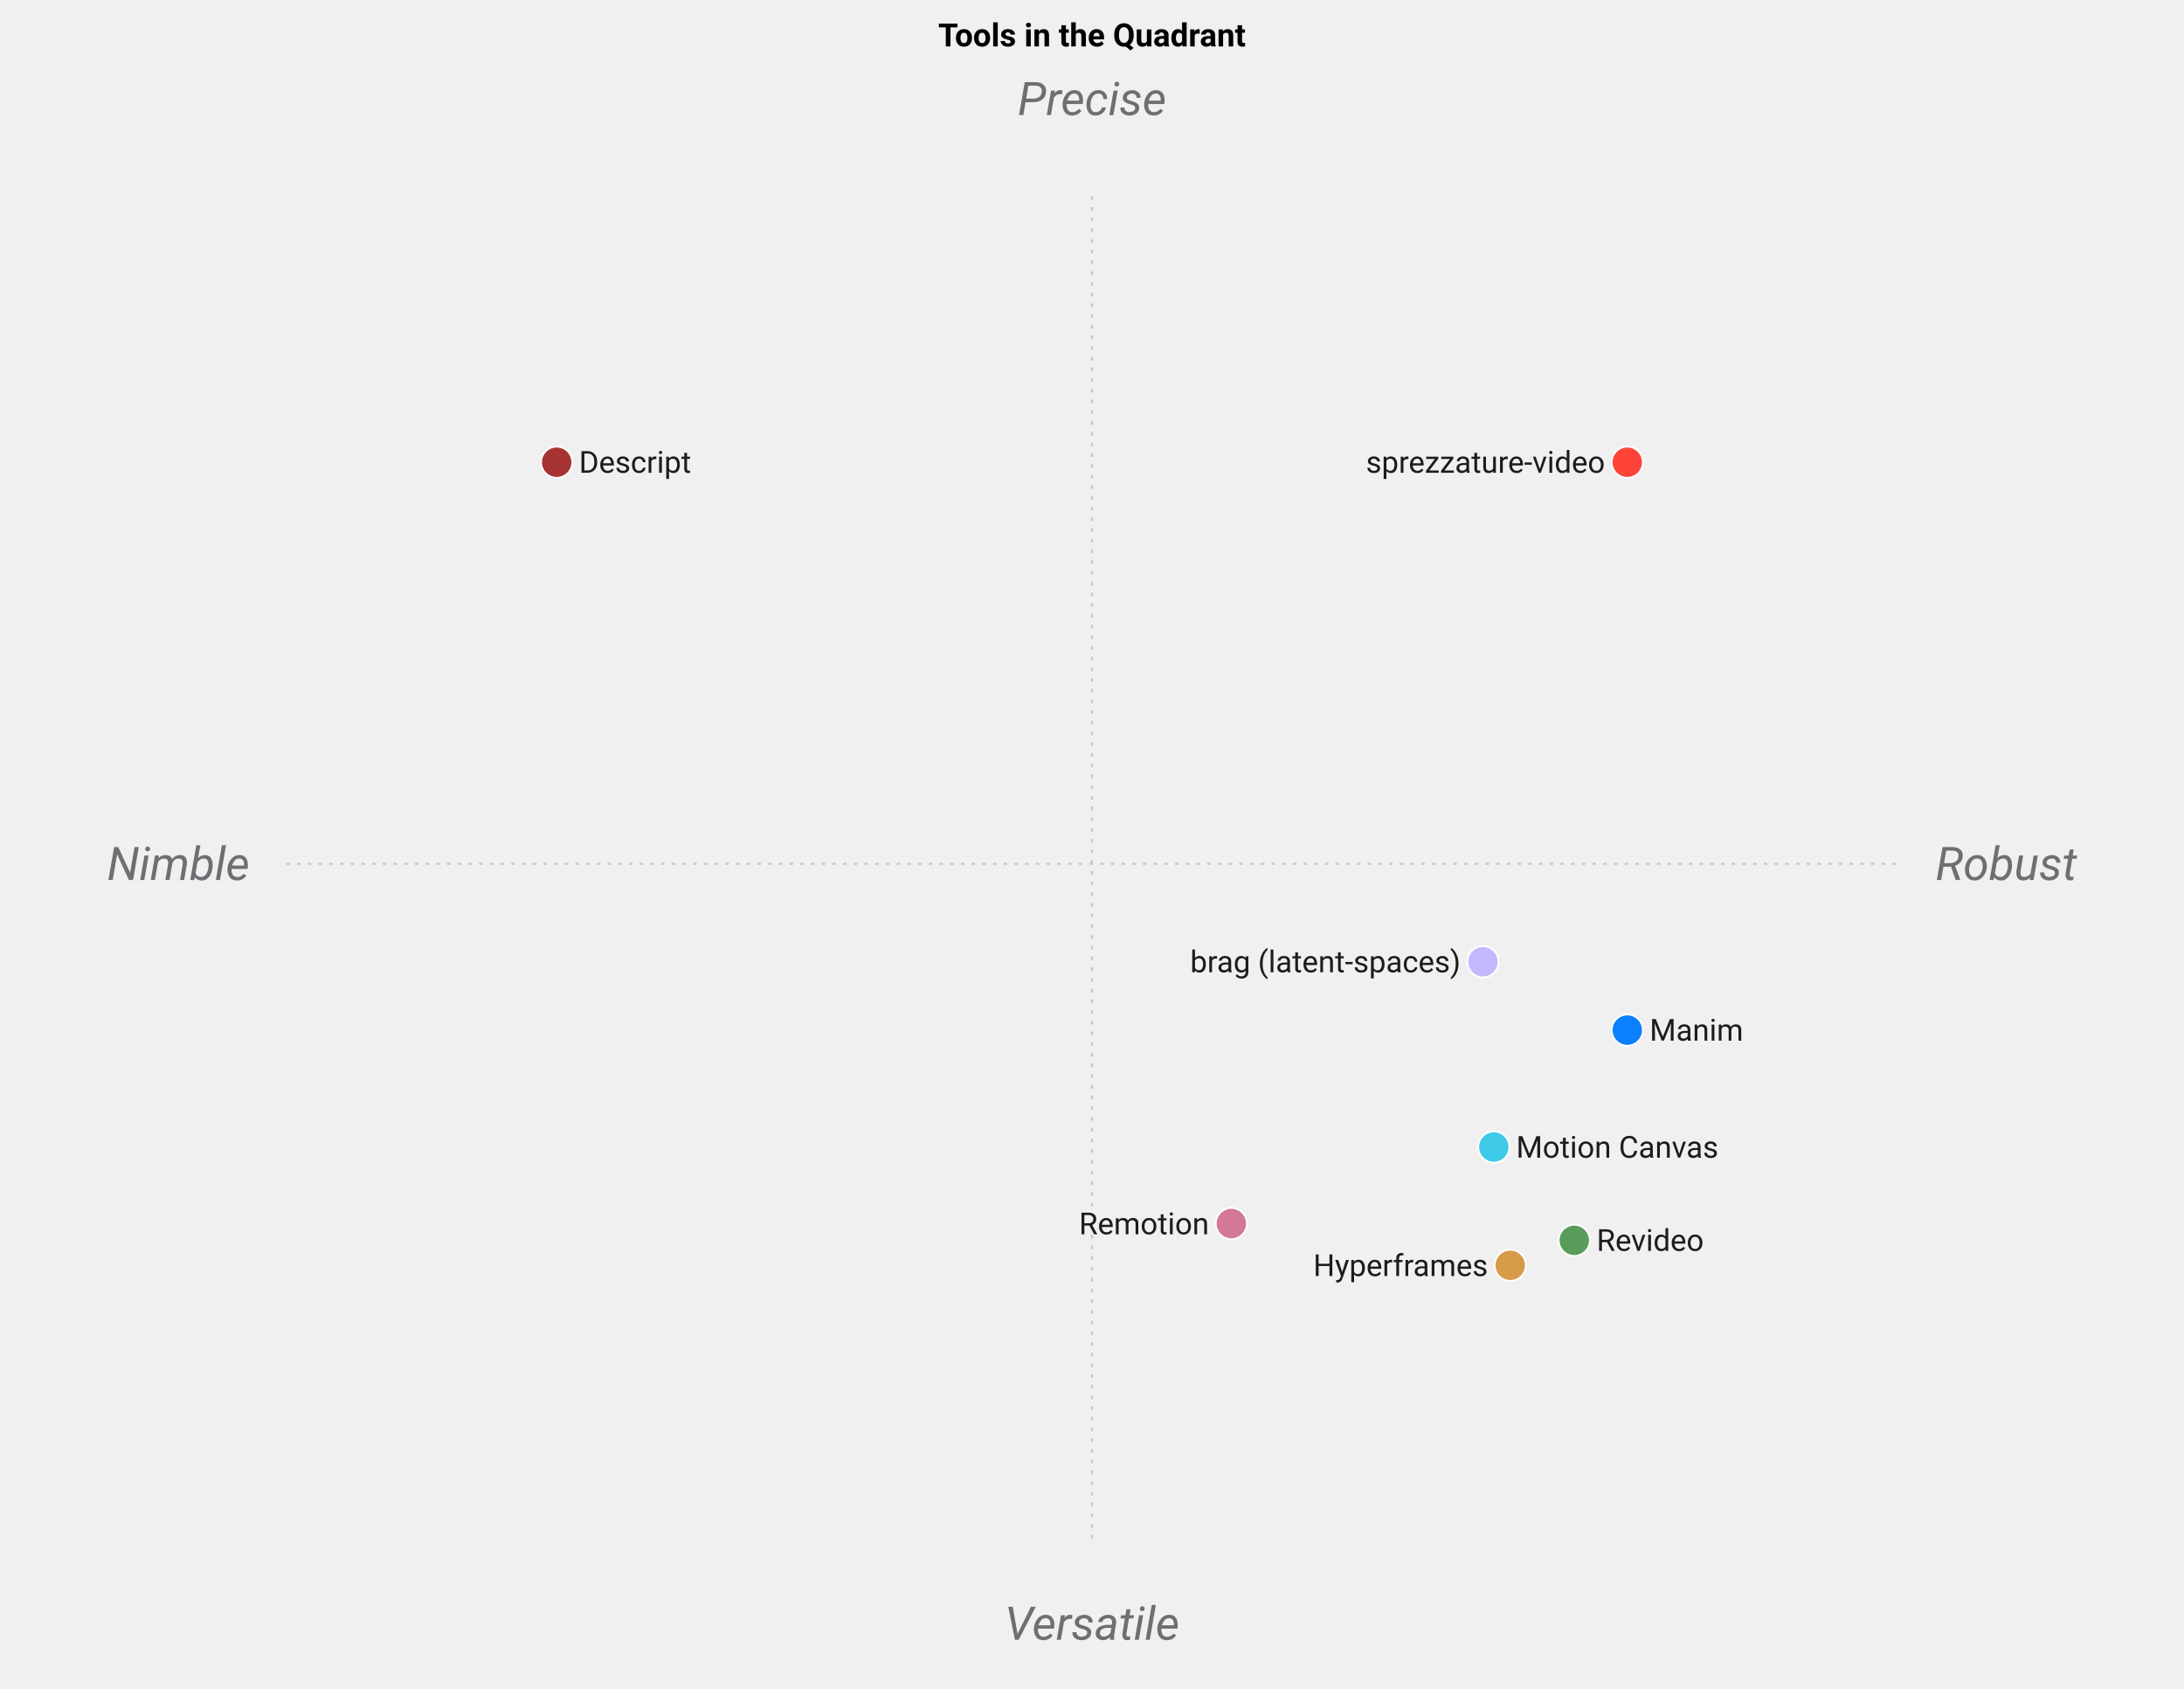
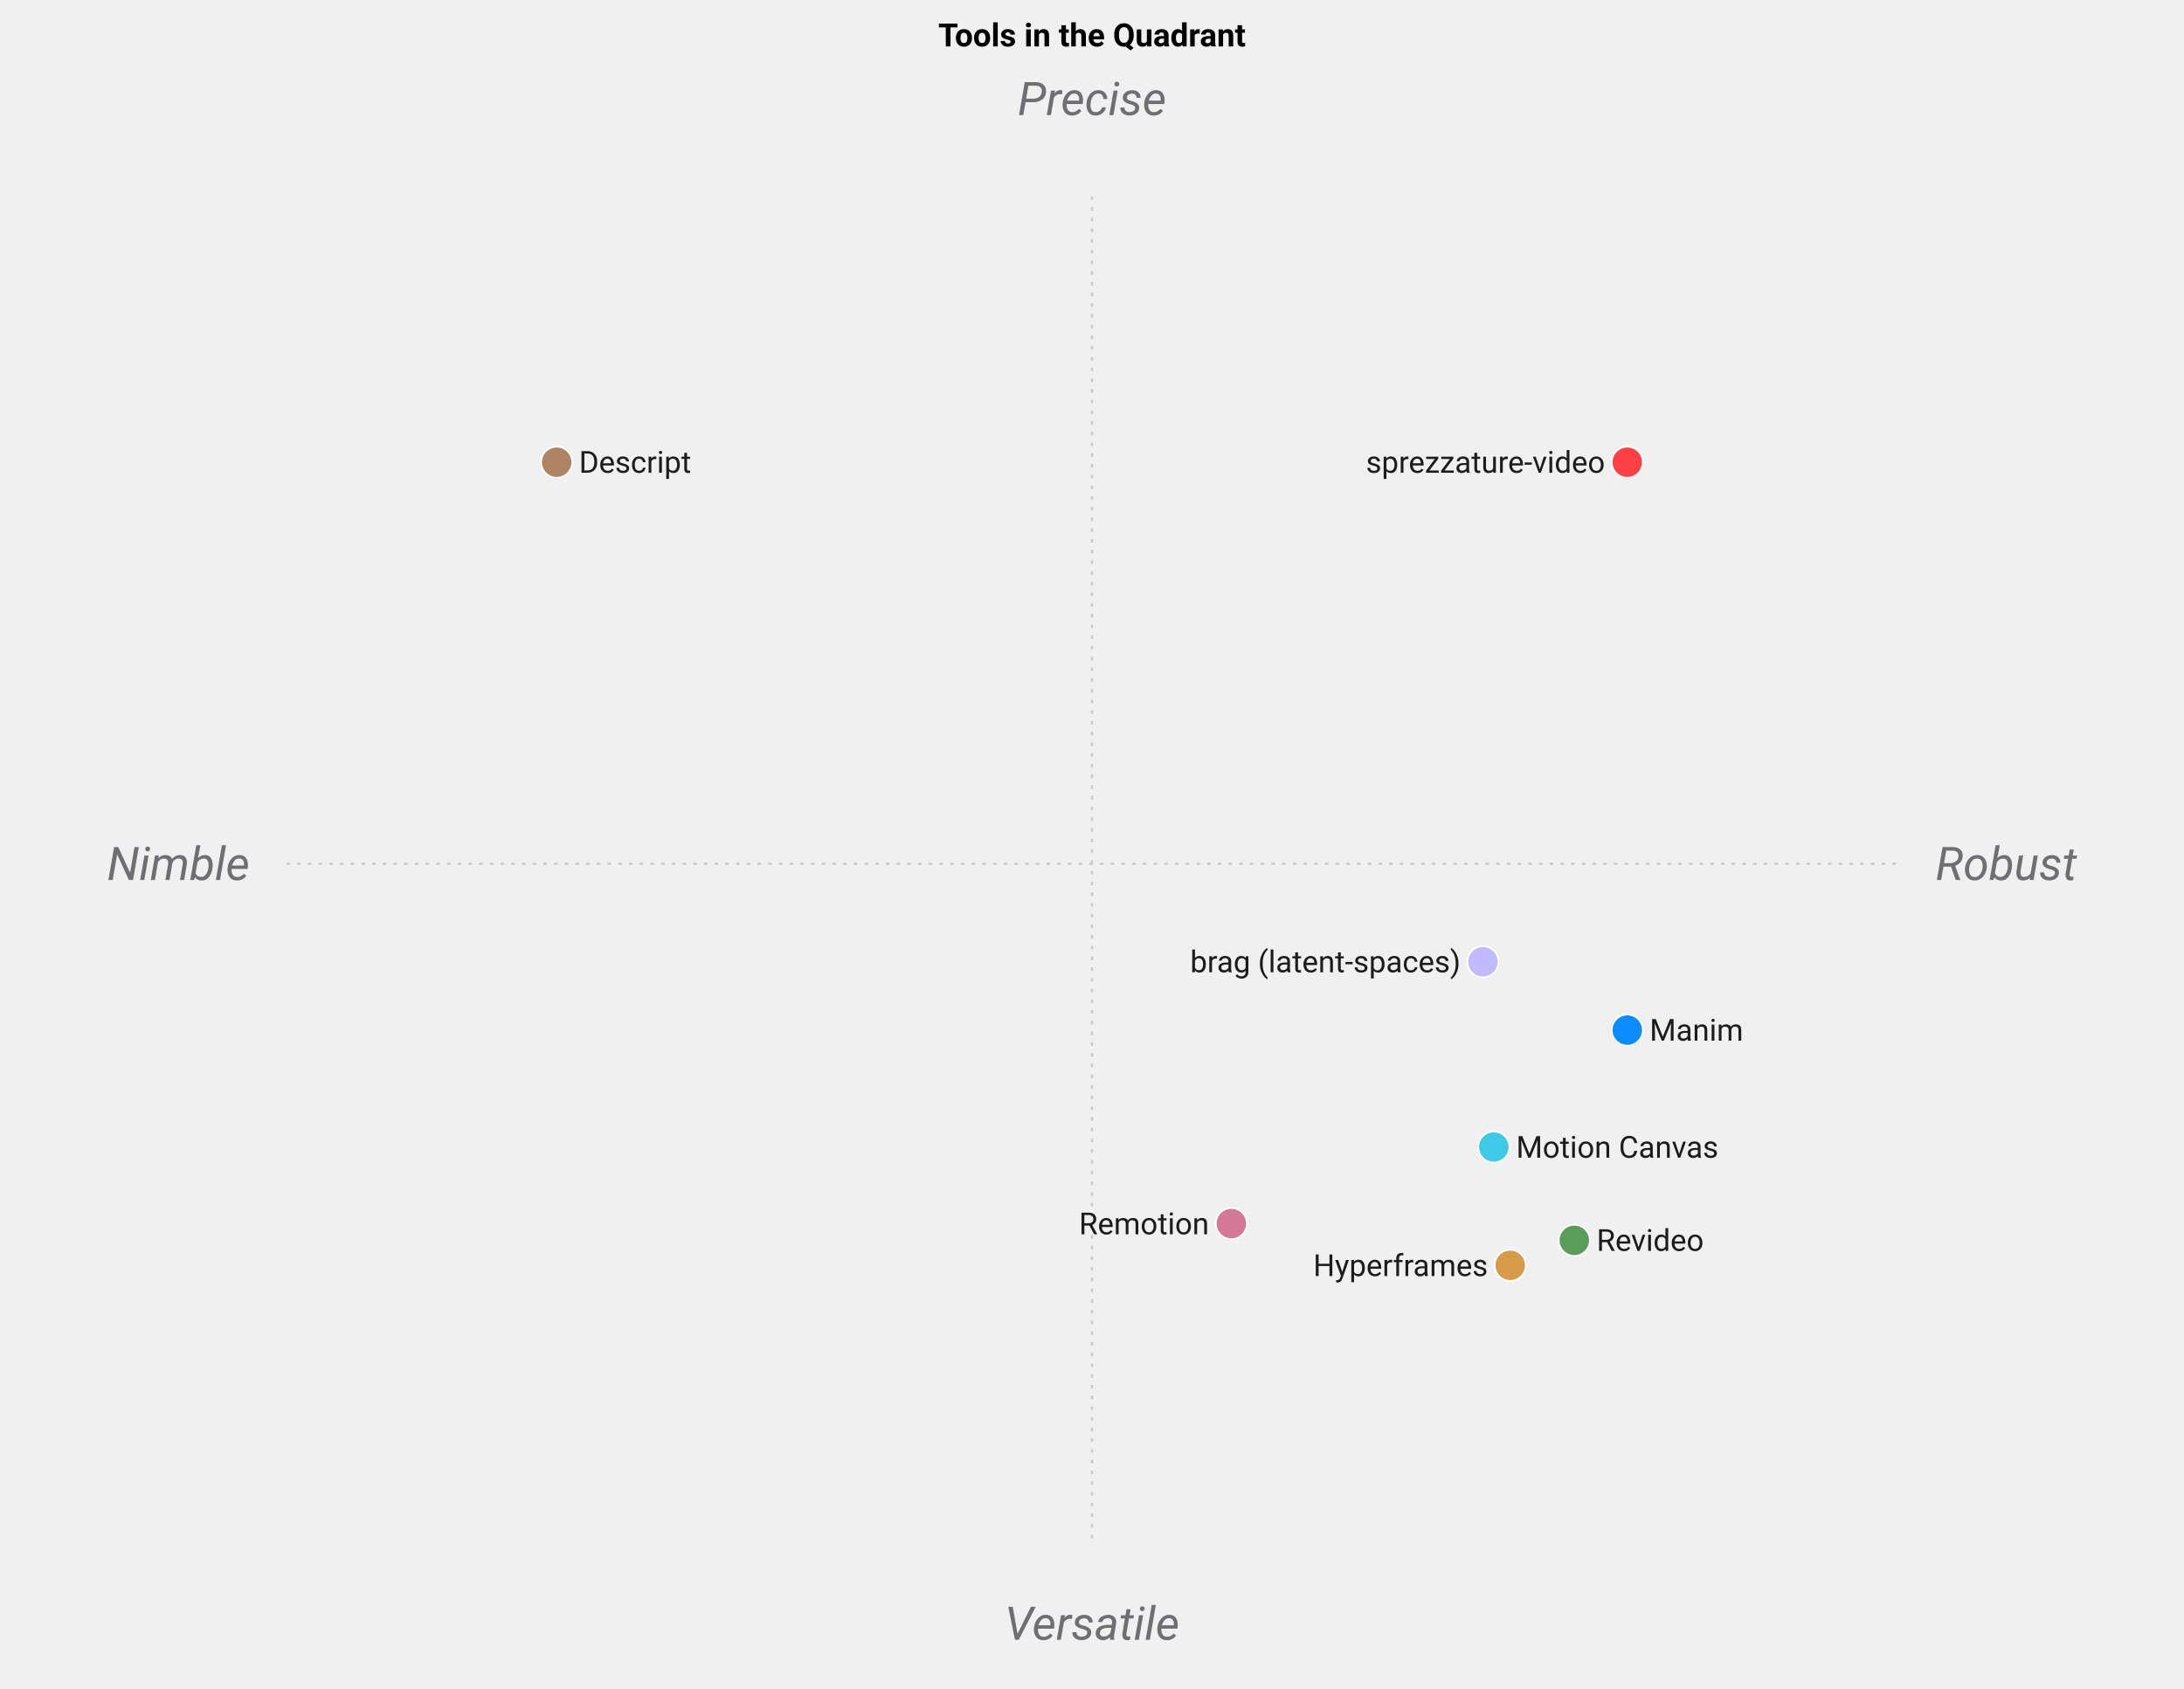
<svg xmlns="http://www.w3.org/2000/svg" width="1224" height="946" viewBox="0 0 1224 946" role="img" aria-labelledby="sp-title sp-desc" font-family="Roboto, -apple-system, Helvetica, Arial, sans-serif">
  <style>.sp-dot{cursor:pointer}.sp-dot:hover circle,.sp-dot:focus circle{stroke-width:2.4}.sp-dot:hover,.sp-dot:focus{filter:brightness(1.08);outline:none}</style>
  <line x1="160.5" y1="484.0" x2="1063.5" y2="484.0" stroke="#C7C7CC" stroke-width="1.2" stroke-dasharray="2,4" />
  <line x1="612.0" y1="862.0" x2="612.0" y2="106.0" stroke="#C7C7CC" stroke-width="1.2" stroke-dasharray="2,4" />
  <text data-pole="right" x="1164.0" y="493.1" font-size="26" font-style="italic" fill="#6E6E73" text-anchor="end">Robust</text>
  <text data-pole="left" x="60.0" y="493.1" font-size="26" font-style="italic" fill="#6E6E73" text-anchor="start">Nimble</text>
  <text data-pole="top" x="612.0" y="64.5" font-size="26" font-style="italic" fill="#6E6E73" text-anchor="middle">Precise</text>
  <text data-pole="bottom" x="612.0" y="918.8" font-size="26" font-style="italic" fill="#6E6E73" text-anchor="middle">Versatile</text>
  <g class="sp-dot" tabindex="0" role="img" aria-label="Tools: sprezzature-video role: best axis1: 2.48 axis2: 1.12">
-     <circle cx="912.0" cy="259.0" r="8.74" fill="#FF3B30" stroke="white" stroke-width="1" opacity="0.95" />
+     <circle cx="912.0" cy="259.0" r="8.74" fill="#FF383C" stroke="white" stroke-width="1" opacity="0.95" />
  </g>
  <text x="899.5" y="264.9" font-size="17" fill="#1C1C1E" text-anchor="end">sprezzature-video</text>
  <g class="sp-dot" tabindex="0" role="img" aria-label="Tools: Remotion role: competitor axis1: 0.65 axis2: -1.00">
    <circle cx="690.1" cy="685.6" r="8.74" fill="#D27292" stroke="white" stroke-width="1" opacity="0.95" />
  </g>
  <text x="677.6" y="691.6" font-size="17" fill="#1C1C1E" text-anchor="end">Remotion</text>
  <g class="sp-dot" tabindex="0" role="img" aria-label="Tools: Revideo role: competitor axis1: 2.23 axis2: -1.05">
    <circle cx="882.3" cy="695.0" r="8.74" fill="#539953" stroke="white" stroke-width="1" opacity="0.95" />
  </g>
  <text x="894.8" y="700.9" font-size="17" fill="#1C1C1E" text-anchor="start">Revideo</text>
  <g class="sp-dot" tabindex="0" role="img" aria-label="Tools: Motion Canvas role: competitor axis1: 1.86 axis2: -0.79">
    <circle cx="837.2" cy="642.7" r="8.74" fill="#35C8E7" stroke="white" stroke-width="1" opacity="0.95" />
  </g>
  <text x="849.7" y="648.7" font-size="17" fill="#1C1C1E" text-anchor="start">Motion Canvas</text>
  <g class="sp-dot" tabindex="0" role="img" aria-label="Tools: Hyperframes role: competitor axis1: 1.94 axis2: -1.12">
    <circle cx="846.4" cy="709.0" r="8.74" fill="#D59741" stroke="white" stroke-width="1" opacity="0.95" />
  </g>
  <text x="833.9" y="715.0" font-size="17" fill="#1C1C1E" text-anchor="end">Hyperframes</text>
  <g class="sp-dot" tabindex="0" role="img" aria-label="Tools: brag (latent-spaces) role: competitor axis1: 1.81 axis2: -0.27">
    <circle cx="831.1" cy="538.9" r="8.74" fill="#C0B7FF" stroke="white" stroke-width="1" opacity="0.95" />
  </g>
  <text x="818.6" y="544.8" font-size="17" fill="#1C1C1E" text-anchor="end">brag (latent-spaces)</text>
  <g class="sp-dot" tabindex="0" role="img" aria-label="Tools: Manim role: right axis1: 2.48 axis2: -0.46">
-     <circle cx="912.0" cy="577.2" r="8.74" fill="#007AFF" stroke="white" stroke-width="1" opacity="0.95" />
+     <circle cx="912.0" cy="577.2" r="8.74" fill="#0088FF" stroke="white" stroke-width="1" opacity="0.95" />
  </g>
  <text x="924.5" y="583.1" font-size="17" fill="#1C1C1E" text-anchor="start">Manim</text>
  <g class="sp-dot" tabindex="0" role="img" aria-label="Tools: Descript role: worst axis1: -2.48 axis2: 1.12">
-     <circle cx="312.0" cy="259.0" r="8.74" fill="#A52A2A" stroke="white" stroke-width="1" opacity="0.95" />
+     <circle cx="312.0" cy="259.0" r="8.74" fill="#AC7F5E" stroke="white" stroke-width="1" opacity="0.95" />
  </g>
  <text x="324.5" y="264.9" font-size="17" fill="#1C1C1E" text-anchor="start">Descript</text>
  <text x="612.0" y="26" font-size="18" font-weight="bold" fill="#000" text-anchor="middle">Tools in the Quadrant</text>
</svg>
